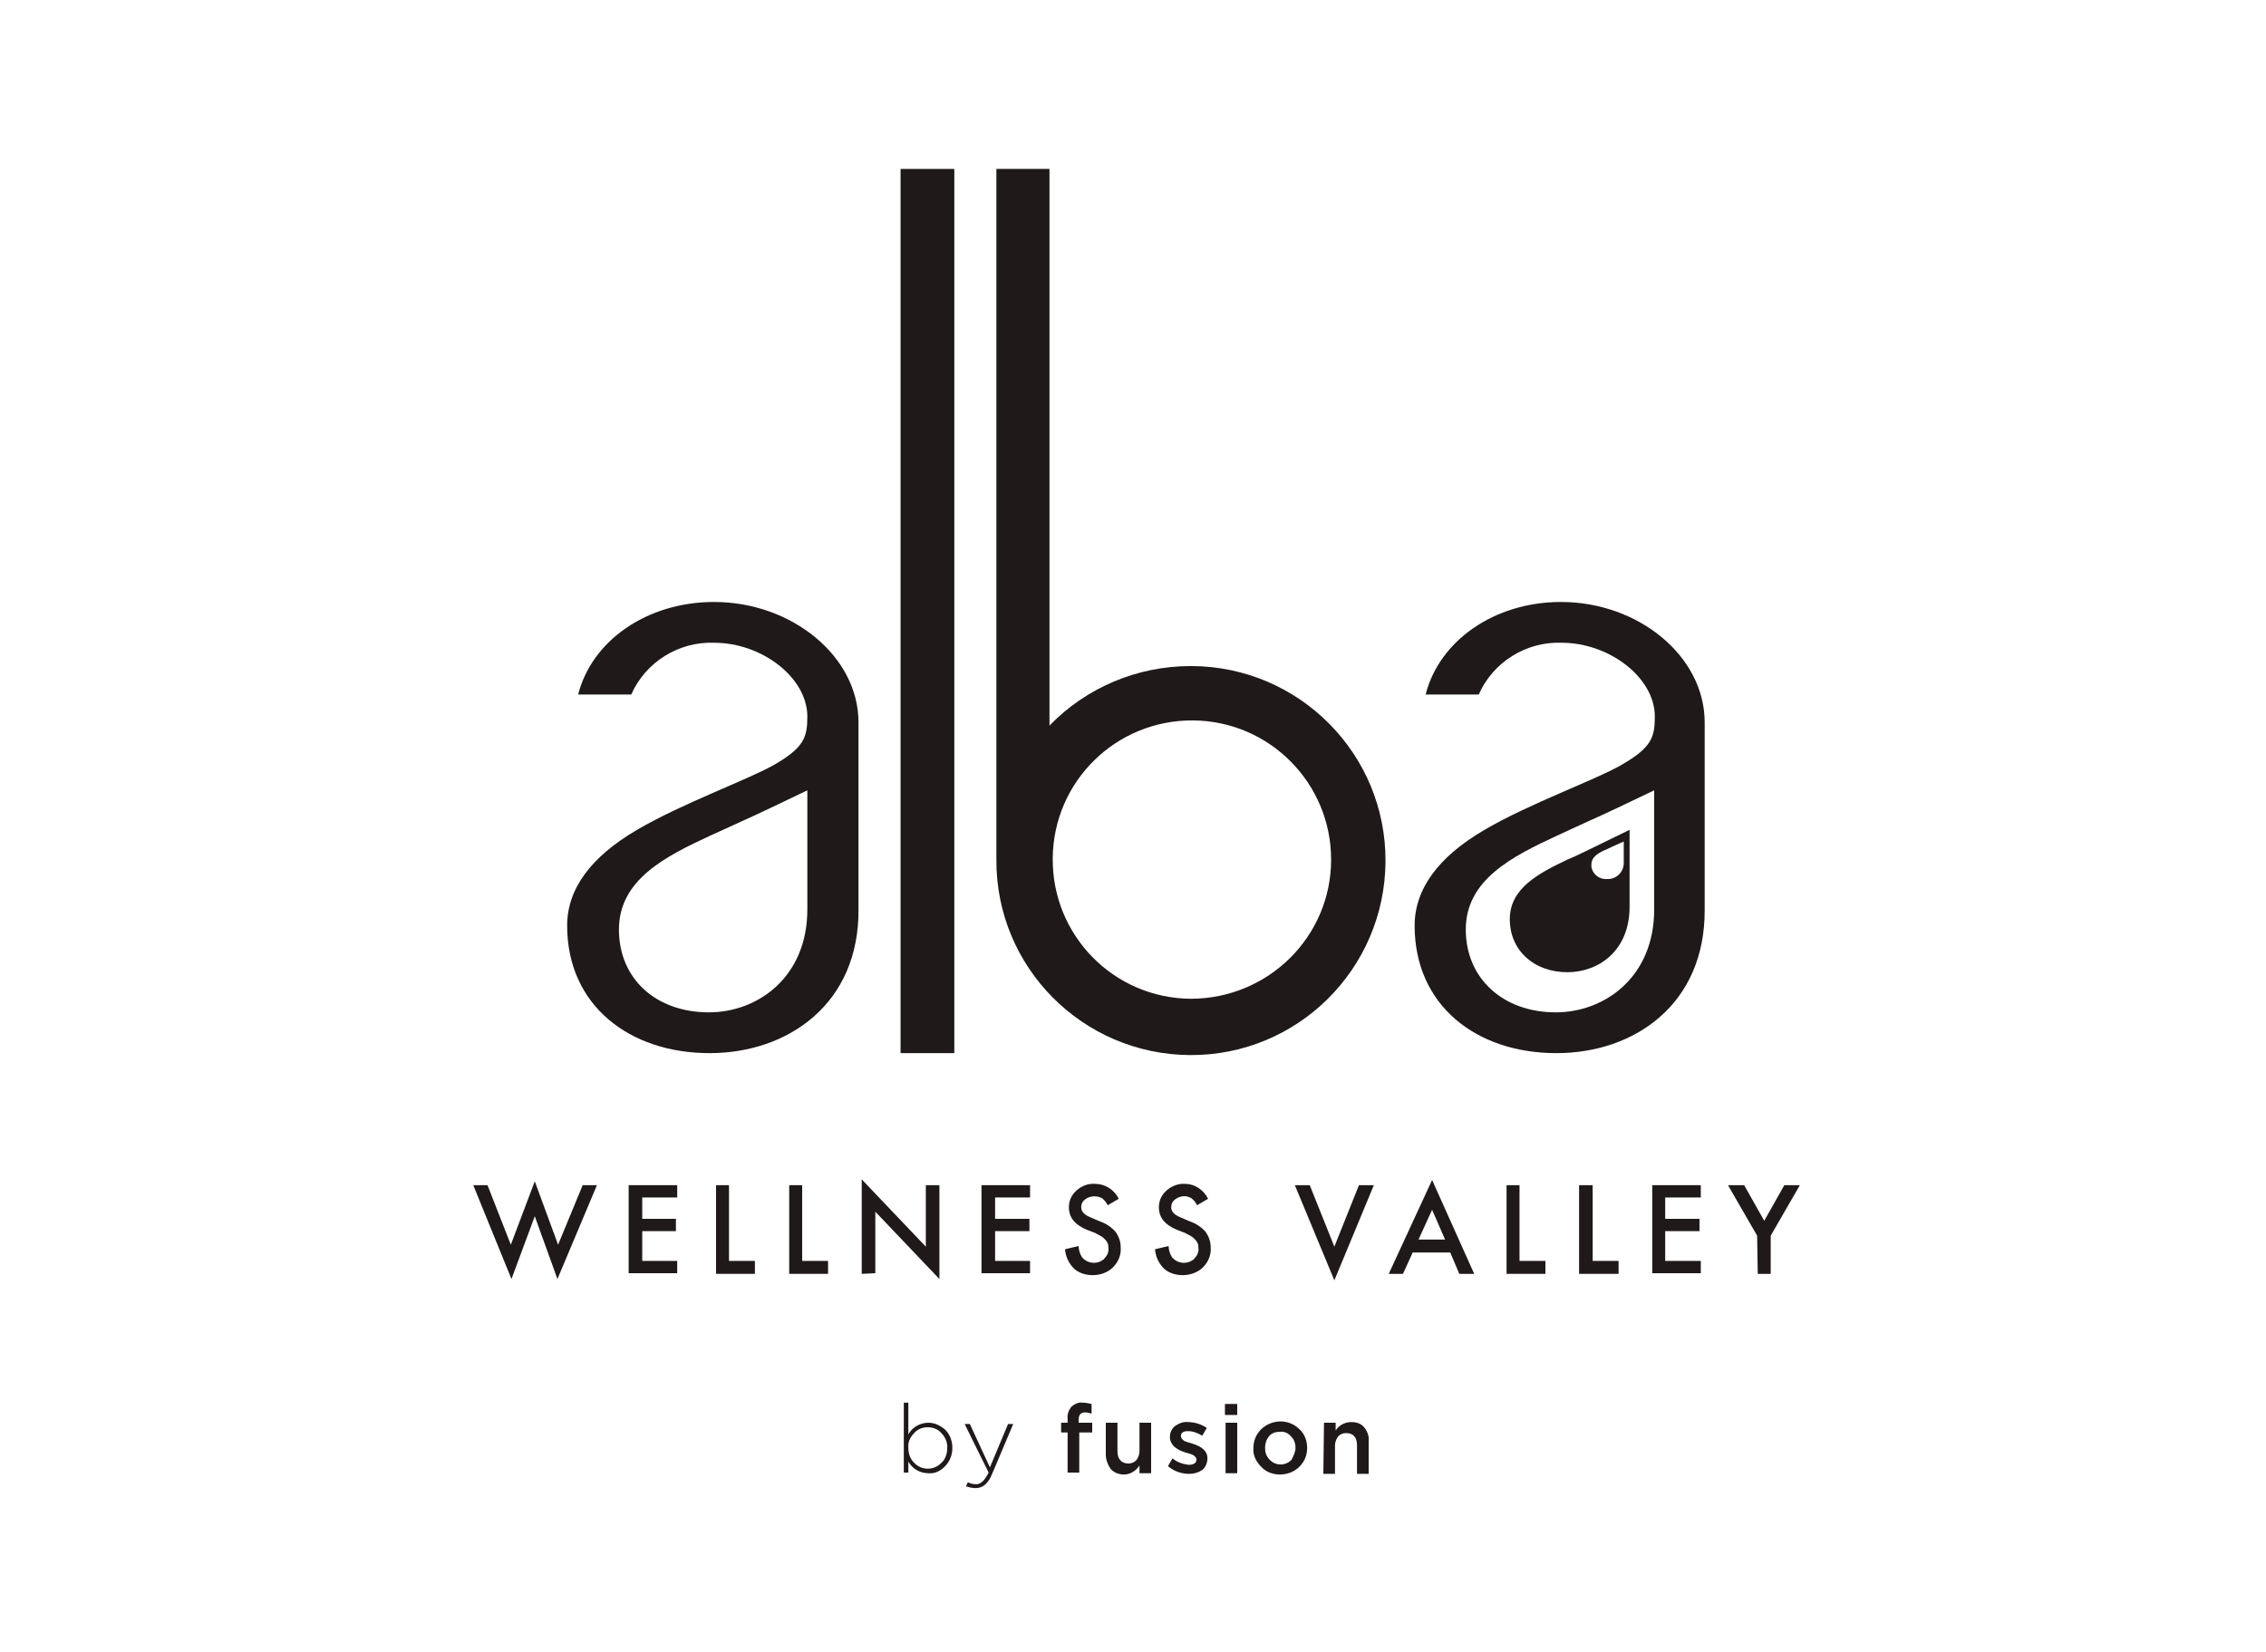
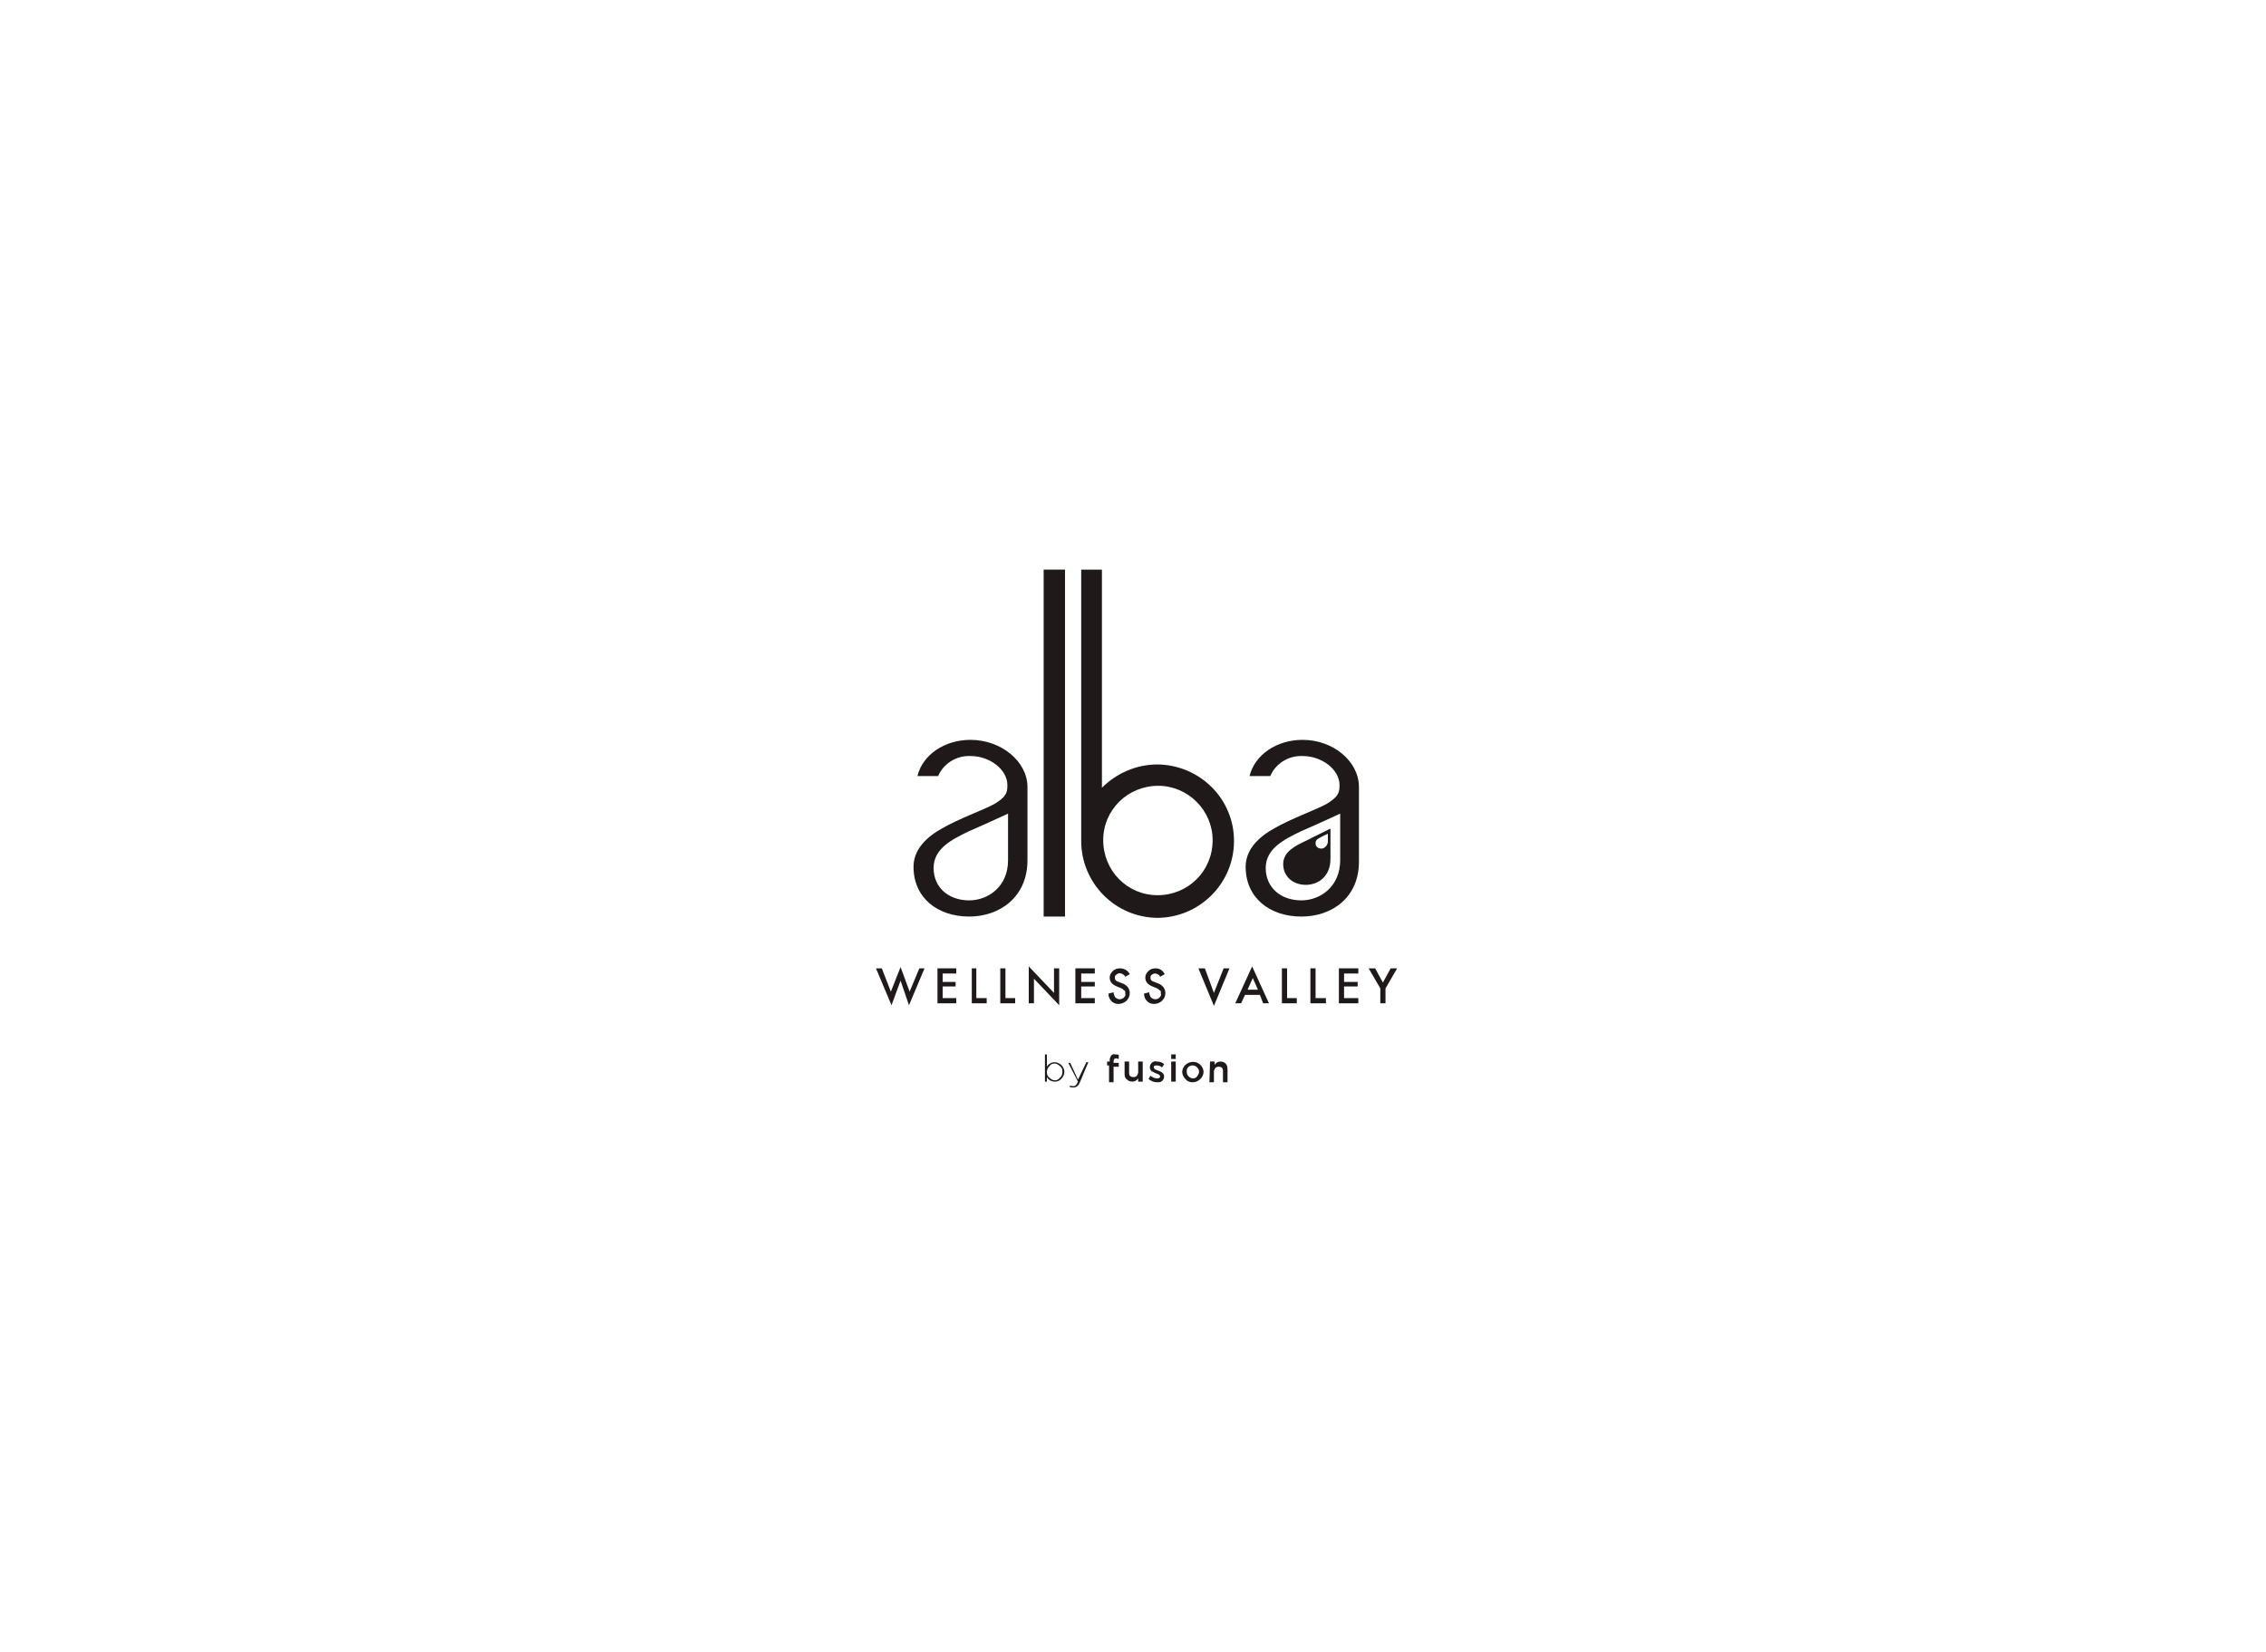
<svg xmlns="http://www.w3.org/2000/svg" version="1.1" id="Layer_1" x="0px" y="0px" viewBox="0 0 350 255.1" style="enable-background:new 0 0 350 255.1;" xml:space="preserve">
  <style type="text/css">
	.st0{fill:#1F191A;}
</style>
  <g>
-     <path class="st0" d="M109.7,129.1c-6.9,3.2-14.1,6.8-14.1,14.5s5.8,12.8,13.9,12.8c7.5,0,15.2-5.4,15.2-15.9v-18.4   C114.5,127,117.1,125.7,109.7,129.1 M109.6,162.7c-12.4,0-22-7.4-22-19.7c0-5.6,3.6-10.6,10.8-14.8c6.8-4,17-7.7,21.1-10   c4.7-2.7,5.2-4.3,5.2-7.5c0-6-7-11.4-14.4-11.4c-5.5-0.2-10.6,3-12.8,8h-8.2c2.1-8.3,10.6-14.3,21-14.3c12,0,22.3,8.4,22.3,18.6   v28.9C132.7,155.1,121.7,162.7,109.6,162.7" />
-     <rect x="139.1" y="26.1" class="st0" width="8.3" height="136.6" />
-     <path class="st0" d="M250.8,133.1c0.1,1.4-0.9,2.6-2.3,2.7c-0.1,0-0.2,0-0.3,0c-1.2,0.1-2.3-0.8-2.4-2c0-0.1,0-0.2,0-0.2   c0-1.3,1.2-1.9,2.4-2.4c0.4-0.2,0.8-0.4,2.6-1.2V133.1z M242.1,132.8c-4.4,2.1-8.9,4.4-8.9,9.2c0,4.9,3.8,8.2,8.9,8.2   c4.8,0,9.6-3.3,9.6-10.1v-11.9C245.1,131.4,243.6,132.2,242.1,132.8" />
-     <path class="st0" d="M240.5,129.1c-6.9,3.2-14.1,6.8-14.1,14.5c0,7.6,5.8,12.8,13.9,12.8c7.5,0,15.2-5.4,15.2-15.9v-18.4   C245.3,127,247.8,125.7,240.5,129.1 M240.4,162.7c-12.4,0-21.9-7.4-21.9-19.7c0-5.6,3.6-10.6,10.8-14.8c6.8-4,17.1-7.7,21.1-10   c4.7-2.7,5.2-4.3,5.2-7.5c0-6-7-11.4-14.4-11.4c-5.5-0.2-10.6,3-12.8,8h-8.2c2.1-8.3,10.6-14.3,20.9-14.3c12,0,22.2,8.4,22.2,18.6   v28.9C263.4,155.1,252.5,162.7,240.4,162.7" />
-     <path class="st0" d="M183.9,154.3c-11.9-0.1-21.4-9.8-21.3-21.7c0.1-11.9,9.8-21.4,21.7-21.3c11.8,0.1,21.3,9.7,21.3,21.5   C205.6,144.7,195.9,154.3,183.9,154.3L183.9,154.3 M183.9,102.9c-8.2,0-16.1,3.3-21.8,9.2v-86h-8.2v106.7   c-0.1,16.6,13.3,30.1,29.9,30.2c16.6,0.1,30.1-13.3,30.2-29.9c0.1-16.6-13.3-30.1-29.9-30.2H183.9" />
-     <polygon class="st0" points="75.3,183.1 78.9,192.3 82.6,182.5 86.2,192.3 90,183.1 92.2,183.1 86.1,197.6 82.6,187.9 79,197.6    73.1,183.1  " />
-     <polygon class="st0" points="104.6,185 99.2,185 99.2,188.3 104.4,188.3 104.4,190.2 99.2,190.2 99.2,194.8 104.6,194.8    104.6,196.7 97.1,196.7 97.1,183.1 104.6,183.1  " />
-     <polygon class="st0" points="112.6,183.1 112.6,194.8 116.6,194.8 116.6,196.8 110.6,196.8 110.6,183.1  " />
-     <polygon class="st0" points="123.9,183.1 123.9,194.8 127.9,194.8 127.9,196.8 121.9,196.8 121.9,183.1  " />
-     <polygon class="st0" points="133.1,196.8 133.1,182.2 143,192.6 143,183.1 145.1,183.1 145.1,197.6 135.2,187.2 135.2,196.7  " />
-     <polygon class="st0" points="159.1,185 153.7,185 153.7,188.3 159,188.3 159,190.2 153.7,190.2 153.7,194.8 159.1,194.8    159.1,196.7 151.6,196.7 151.6,183.1 159.1,183.1  " />
-     <path class="st0" d="M172.8,185.2l-1.7,1c-0.2-0.4-0.5-0.8-0.9-1.1c-0.8-0.4-1.8-0.4-2.6,0.2c-0.4,0.3-0.6,0.7-0.6,1.2   c0,0.7,0.5,1.2,1.5,1.6l1.4,0.6c0.9,0.3,1.8,0.9,2.4,1.6c0.5,0.7,0.8,1.5,0.8,2.4c0.1,1.2-0.4,2.3-1.2,3.1c-0.8,0.8-2,1.2-3.1,1.2   c-1.1,0-2.1-0.3-2.9-1c-0.8-0.8-1.3-1.8-1.4-3l2.1-0.5c0,0.6,0.2,1.2,0.5,1.7c0.8,1,2.3,1.2,3.3,0.4c0.1,0,0.1-0.1,0.2-0.2   c0.4-0.4,0.7-1,0.6-1.6c0-0.2,0-0.5-0.1-0.7c-0.1-0.2-0.2-0.4-0.4-0.6c-0.2-0.2-0.4-0.4-0.6-0.5c-0.3-0.2-0.6-0.3-0.9-0.5l-1.3-0.5   c-1.9-0.8-2.8-1.9-2.8-3.5c0-1,0.4-1.9,1.2-2.6c0.8-0.7,1.8-1.1,2.9-1C170.7,182.9,172.1,183.8,172.8,185.2" />
-     <path class="st0" d="M186.6,185.2l-1.7,1c-0.2-0.4-0.5-0.8-0.9-1.1c-0.4-0.2-0.7-0.3-1.1-0.3c-0.5,0-1,0.2-1.4,0.5   c-0.4,0.3-0.6,0.7-0.6,1.2c0,0.7,0.5,1.2,1.5,1.6l1.4,0.6c0.9,0.3,1.8,0.9,2.4,1.6c0.5,0.7,0.8,1.5,0.8,2.4   c0.1,1.2-0.4,2.3-1.2,3.1c-0.8,0.8-2,1.2-3.1,1.2c-1.1,0-2.1-0.3-2.9-1c-0.8-0.8-1.3-1.8-1.4-3l2.1-0.5c0,0.6,0.2,1.2,0.5,1.7   c0.8,1,2.3,1.2,3.3,0.4c0.1,0,0.1-0.1,0.2-0.2c0.4-0.4,0.7-1,0.6-1.6c0-0.2,0-0.5-0.1-0.7c-0.1-0.2-0.2-0.4-0.4-0.6   c-0.2-0.2-0.4-0.4-0.6-0.5c-0.3-0.2-0.6-0.3-0.9-0.5l-1.3-0.5c-1.9-0.8-2.8-1.9-2.8-3.5c0-1,0.4-1.9,1.2-2.6c0.8-0.7,1.9-1.1,2.9-1   C184.5,182.9,185.9,183.8,186.6,185.2" />
-     <polygon class="st0" points="202.3,183.1 206.1,192.6 209.9,183.1 212.2,183.1 206.1,197.8 200,183.1  " />
-     <path class="st0" d="M224,193.5h-5.8l-1.5,3.3h-2.2l6.7-14.5l6.5,14.5h-2.3L224,193.5z M223.2,191.5l-2-4.6l-2.1,4.6H223.2z" />
-     <polygon class="st0" points="234.7,183.1 234.7,194.8 238.7,194.8 238.7,196.8 232.7,196.8 232.7,183.1  " />
-     <polygon class="st0" points="246,183.1 246,194.8 250,194.8 250,196.8 243.9,196.8 243.9,183.1  " />
-     <polygon class="st0" points="262.7,185 257.2,185 257.2,188.3 262.5,188.3 262.5,190.2 257.2,190.2 257.2,194.8 262.7,194.8    262.7,196.7 255.2,196.7 255.2,183.1 262.7,183.1  " />
-     <polygon class="st0" points="271.4,190.9 266.9,183.1 269.4,183.1 272.5,188.6 275.6,183.1 278,183.1 273.5,190.9 273.5,196.8    271.5,196.8  " />
-     <path class="st0" d="M140.3,227.5h-0.7v-10.8h0.7v4.9c0.6-1.1,1.8-1.8,3.1-1.8c0.9,0,1.8,0.4,2.5,1c0.8,0.7,1.2,1.8,1.2,2.9   c0,1.1-0.4,2.1-1.2,2.9c-0.7,0.7-1.6,1.1-2.5,1c-1.3,0-2.5-0.7-3.1-1.8V227.5z M146.3,223.8L146.3,223.8c0.1-0.9-0.3-1.8-0.9-2.4   c-0.5-0.6-1.3-0.9-2.1-0.9c-0.8,0-1.6,0.3-2.1,0.9c-0.6,0.6-1,1.4-0.9,2.3c0,0.9,0.3,1.7,0.9,2.3c0.6,0.6,1.3,0.9,2.1,0.9   c0.8,0,1.5-0.3,2.1-0.9C146,225.5,146.3,224.6,146.3,223.8L146.3,223.8z" />
-     <path class="st0" d="M155.7,220h0.8l-3.3,7.8c-0.6,1.4-1.4,2.1-2.5,2.1c-0.5,0-1-0.1-1.5-0.3l0.3-0.6c0.4,0.2,0.8,0.3,1.3,0.3   c0.7,0,1.3-0.6,1.9-1.8L149,220h0.8l3.1,6.7L155.7,220z" />
-     <path class="st0" d="M164.9,221.3h-1v-1.5h1v-0.6c-0.1-0.7,0.2-1.4,0.6-1.9c0.5-0.4,1.1-0.7,1.7-0.6c0.5,0,1,0.1,1.4,0.2v1.5   c-0.3-0.1-0.7-0.2-1-0.2c-0.7,0-1,0.4-1,1.2v0.4h2.1v1.5h-2v6.2h-1.8V221.3z" />
-     <path class="st0" d="M170.8,224.7v-4.9h1.8v4.4c0,1.2,0.6,1.9,1.7,1.9c0.5,0,0.9-0.2,1.2-0.5c0.3-0.4,0.5-0.9,0.5-1.4v-4.4h1.8v7.8   H176v-1.2c-0.5,0.8-1.4,1.4-2.4,1.4c-0.8,0-1.5-0.3-2-0.8C171.1,226.3,170.8,225.5,170.8,224.7" />
-     <path class="st0" d="M181.1,225.3c0.7,0.6,1.6,0.9,2.5,1c0.8,0,1.2-0.3,1.2-0.8c0-0.3-0.2-0.5-0.5-0.7c-0.4-0.2-0.8-0.3-1.2-0.4   c-0.6-0.2-1.1-0.4-1.6-0.8c-0.5-0.4-0.8-1-0.8-1.6c0-0.7,0.3-1.3,0.8-1.7c0.6-0.4,1.3-0.7,2-0.6c1,0,2,0.3,2.9,0.9l-0.7,1.2   c-0.7-0.4-1.4-0.7-2.2-0.7c-0.7,0-1.1,0.2-1.1,0.8c0,0.2,0.2,0.5,0.5,0.7c0.4,0.2,0.6,0.2,1.2,0.4c1.6,0.5,2.4,1.2,2.4,2.3   c0,0.7-0.3,1.4-0.8,1.8c-0.6,0.4-1.3,0.6-2,0.6c-1.2,0-2.4-0.4-3.3-1.2L181.1,225.3z" />
-     <path class="st0" d="M189.2,216.9h1.9v1.7h-1.9V216.9z M189.3,219.8h1.8v7.8h-1.8V219.8z" />
-     <path class="st0" d="M193.6,223.7L193.6,223.7c0-1.1,0.4-2.1,1.2-2.9c1.7-1.6,4.3-1.6,5.9,0c0.8,0.7,1.2,1.8,1.2,2.9   c0,1.1-0.4,2.1-1.2,2.9c-0.8,0.8-1.9,1.2-3,1.2c-1.1,0-2.2-0.4-2.9-1.2C194,225.8,193.5,224.8,193.6,223.7 M200.1,223.7   L200.1,223.7c0-0.7-0.2-1.3-0.7-1.8c-0.4-0.5-1.1-0.8-1.7-0.7c-0.7,0-1.3,0.2-1.7,0.7c-0.4,0.5-0.6,1.1-0.6,1.8   c0,0.7,0.2,1.3,0.7,1.8c0.9,1,2.5,1,3.4,0c0,0,0,0,0,0C199.8,224.9,200.1,224.3,200.1,223.7L200.1,223.7z" />
-     <path class="st0" d="M204.5,219.8h1.8v1.2c0.5-0.8,1.4-1.3,2.4-1.3c0.8,0,1.5,0.2,2,0.8c0.5,0.6,0.8,1.4,0.7,2.2v5h-1.8v-4.4   c0-1.3-0.6-1.9-1.7-1.9c-0.5,0-0.9,0.2-1.2,0.5c-0.3,0.4-0.5,0.9-0.5,1.4v4.4h-1.8L204.5,219.8z" />
+     <path class="st0" d="M149.7,128.4c-2.7,1.3-5.5,2.7-5.5,5.7s2.3,5,5.5,5c2.9,0,6-2.1,6-6.2v-7.2   C151.6,127.6,152.6,127.1,149.7,128.4 M149.7,141.6c-4.9,0-8.6-2.9-8.6-7.7c0-2.2,1.4-4.2,4.2-5.8c2.7-1.6,6.7-3,8.3-3.9   c1.8-1.1,2-1.7,2-2.9c0-2.4-2.7-4.5-5.7-4.5c-2.2-0.1-4.2,1.2-5,3.1h-3.2c0.8-3.3,4.2-5.6,8.2-5.6c4.7,0,8.8,3.3,8.8,7.3v11.3   C158.7,138.6,154.4,141.6,149.7,141.6" />
+     <rect x="161.2" y="88" class="st0" width="3.3" height="53.6" />
+     <path class="st0" d="M205.1,130c0,0.5-0.4,1-0.9,1.1c0,0-0.1,0-0.1,0c-0.5,0-0.9-0.3-0.9-0.8c0,0,0-0.1,0-0.1   c0-0.5,0.5-0.7,0.9-0.9c0.2-0.1,0.3-0.2,1-0.5V130z M201.7,129.9c-1.7,0.8-3.5,1.7-3.5,3.6c0,1.9,1.5,3.2,3.5,3.2   c1.9,0,3.8-1.3,3.8-4v-4.7C202.9,129.3,202.3,129.6,201.7,129.9" />
+     <path class="st0" d="M201,128.4c-2.7,1.3-5.5,2.7-5.5,5.7c0,3,2.3,5,5.5,5c2.9,0,6-2.1,6-6.2v-7.2   C202.9,127.6,203.9,127.1,201,128.4 M201,141.6c-4.9,0-8.6-2.9-8.6-7.7c0-2.2,1.4-4.2,4.2-5.8c2.7-1.6,6.7-3,8.3-3.9   c1.8-1.1,2-1.7,2-2.9c0-2.4-2.7-4.5-5.7-4.5c-2.2-0.1-4.2,1.2-5,3.1h-3.2c0.8-3.3,4.2-5.6,8.2-5.6c4.7,0,8.7,3.3,8.7,7.3v11.3   C210,138.6,205.8,141.6,201,141.6" />
+     <path class="st0" d="M178.8,138.3c-4.7,0-8.4-3.8-8.4-8.5c0-4.7,3.8-8.4,8.5-8.4c4.6,0,8.4,3.8,8.4,8.4   C187.3,134.6,183.5,138.3,178.8,138.3L178.8,138.3 M178.8,118.1c-3.2,0-6.3,1.3-8.6,3.6V88h-3.2v41.9c0,6.5,5.2,11.8,11.7,11.9   c6.5,0,11.8-5.2,11.9-11.7C190.7,123.5,185.4,118.2,178.8,118.1L178.8,118.1" />
+     <polygon class="st0" points="136.2,149.6 137.6,153.2 139.1,149.4 140.5,153.2 142,149.6 142.8,149.6 140.4,155.3 139.1,151.5    137.7,155.3 135.3,149.6  " />
+     <polygon class="st0" points="147.7,150.4 145.6,150.4 145.6,151.7 147.6,151.7 147.6,152.4 145.6,152.4 145.6,154.2 147.7,154.2    147.7,155 144.8,155 144.8,149.6 147.7,149.6  " />
+     <polygon class="st0" points="150.8,149.6 150.8,154.2 152.4,154.2 152.4,155 150.1,155 150.1,149.6  " />
+     <polygon class="st0" points="155.3,149.6 155.3,154.2 156.8,154.2 156.8,155 154.5,155 154.5,149.6  " />
+     <polygon class="st0" points="158.9,155 158.9,149.3 162.8,153.4 162.8,149.6 163.6,149.6 163.6,155.3 159.7,151.2 159.7,155  " />
+     <polygon class="st0" points="169.1,150.4 167,150.4 167,151.7 169.1,151.7 169.1,152.4 167,152.4 167,154.2 169.1,154.2 169.1,155    166.1,155 166.1,149.6 169.1,149.6  " />
+     <path class="st0" d="M174.5,150.5l-0.7,0.4c-0.1-0.2-0.2-0.3-0.4-0.4c-0.3-0.2-0.7-0.2-1,0.1c-0.2,0.1-0.2,0.3-0.2,0.5   c0,0.3,0.2,0.5,0.6,0.6l0.5,0.2c0.4,0.1,0.7,0.4,0.9,0.6c0.2,0.3,0.3,0.6,0.3,0.9c0,0.5-0.2,0.9-0.5,1.2c-0.3,0.3-0.8,0.5-1.2,0.5   c-0.4,0-0.8-0.1-1.1-0.4c-0.3-0.3-0.5-0.7-0.5-1.2l0.8-0.2c0,0.2,0.1,0.5,0.2,0.7c0.3,0.4,0.9,0.5,1.3,0.2c0,0,0,0,0.1-0.1   c0.2-0.2,0.3-0.4,0.2-0.6c0-0.1,0-0.2,0-0.3s-0.1-0.2-0.2-0.2c-0.1-0.1-0.2-0.2-0.2-0.2c-0.1-0.1-0.2-0.1-0.4-0.2l-0.5-0.2   c-0.7-0.3-1.1-0.7-1.1-1.4c0-0.4,0.2-0.7,0.5-1c0.3-0.3,0.7-0.4,1.1-0.4C173.6,149.6,174.2,149.9,174.5,150.5" />
+     <path class="st0" d="M179.9,150.5l-0.7,0.4c-0.1-0.2-0.2-0.3-0.4-0.4c-0.2-0.1-0.3-0.1-0.4-0.1c-0.2,0-0.4,0.1-0.5,0.2   c-0.2,0.1-0.2,0.3-0.2,0.5c0,0.3,0.2,0.5,0.6,0.6l0.5,0.2c0.4,0.1,0.7,0.4,0.9,0.6c0.2,0.3,0.3,0.6,0.3,0.9c0,0.5-0.2,0.9-0.5,1.2   c-0.3,0.3-0.8,0.5-1.2,0.5c-0.4,0-0.8-0.1-1.1-0.4c-0.3-0.3-0.5-0.7-0.5-1.2l0.8-0.2c0,0.2,0.1,0.5,0.2,0.7   c0.3,0.4,0.9,0.5,1.3,0.2c0,0,0,0,0.1-0.1c0.2-0.2,0.3-0.4,0.2-0.6c0-0.1,0-0.2,0-0.3s-0.1-0.2-0.2-0.2c-0.1-0.1-0.2-0.2-0.2-0.2   c-0.1-0.1-0.2-0.1-0.4-0.2l-0.5-0.2c-0.7-0.3-1.1-0.7-1.1-1.4c0-0.4,0.2-0.7,0.5-1c0.3-0.3,0.7-0.4,1.1-0.4   C179.1,149.6,179.6,149.9,179.9,150.5" />
+     <polygon class="st0" points="186.1,149.6 187.5,153.4 189,149.6 189.9,149.6 187.5,155.4 185.1,149.6  " />
+     <path class="st0" d="M194.6,153.7h-2.3l-0.6,1.3h-0.9l2.6-5.7l2.6,5.7h-0.9L194.6,153.7z M194.3,152.9l-0.8-1.8l-0.8,1.8H194.3z" />
+     <polygon class="st0" points="198.8,149.6 198.8,154.2 200.3,154.2 200.3,155 198,155 198,149.6  " />
+     <polygon class="st0" points="203.2,149.6 203.2,154.2 204.8,154.2 204.8,155 202.4,155 202.4,149.6  " />
+     <polygon class="st0" points="209.8,150.4 207.6,150.4 207.6,151.7 209.7,151.7 209.7,152.4 207.6,152.4 207.6,154.2 209.8,154.2    209.8,155 206.8,155 206.8,149.6 209.8,149.6  " />
+     <polygon class="st0" points="213.2,152.7 211.4,149.6 212.4,149.6 213.6,151.8 214.8,149.6 215.8,149.6 214,152.7 214,155    213.2,155  " />
+     <path class="st0" d="M161.7,167.1h-0.3v-4.2h0.3v1.9c0.2-0.4,0.7-0.7,1.2-0.7c0.4,0,0.7,0.2,1,0.4c0.3,0.3,0.5,0.7,0.5,1.1   s-0.2,0.8-0.5,1.1c-0.3,0.3-0.6,0.4-1,0.4c-0.5,0-1-0.3-1.2-0.7V167.1z M164.1,165.6L164.1,165.6c0-0.4-0.1-0.7-0.4-0.9   c-0.2-0.2-0.5-0.4-0.8-0.4c-0.3,0-0.6,0.1-0.8,0.4c-0.2,0.2-0.4,0.5-0.4,0.9c0,0.4,0.1,0.7,0.4,0.9c0.2,0.2,0.5,0.4,0.8,0.4   c0.3,0,0.6-0.1,0.8-0.4C164,166.3,164.1,165.9,164.1,165.6L164.1,165.6z" />
+     <path class="st0" d="M167.8,164.1h0.3l-1.3,3.1c-0.2,0.5-0.5,0.8-1,0.8c-0.2,0-0.4,0-0.6-0.1l0.1-0.2c0.2,0.1,0.3,0.1,0.5,0.1   c0.3,0,0.5-0.2,0.7-0.7l-1.5-2.9h0.3l1.2,2.6L167.8,164.1z" />
+     <path class="st0" d="M171.4,164.6H171V164h0.4v-0.2c0-0.3,0.1-0.5,0.2-0.7c0.2-0.2,0.4-0.3,0.7-0.2c0.2,0,0.4,0,0.5,0.1v0.6   c-0.1,0-0.3-0.1-0.4-0.1c-0.3,0-0.4,0.2-0.4,0.5v0.2h0.8v0.6h-0.8v2.4h-0.7V164.6z" />
+     <path class="st0" d="M173.7,166V164h0.7v1.7c0,0.5,0.2,0.7,0.7,0.7c0.2,0,0.4-0.1,0.5-0.2c0.1-0.2,0.2-0.4,0.2-0.5V164h0.7v3.1   h-0.7v-0.5c-0.2,0.3-0.5,0.5-0.9,0.5c-0.3,0-0.6-0.1-0.8-0.3C173.8,166.6,173.7,166.3,173.7,166" />
+     <path class="st0" d="M177.7,166.2c0.3,0.2,0.6,0.4,1,0.4c0.3,0,0.5-0.1,0.5-0.3c0-0.1-0.1-0.2-0.2-0.3c-0.2-0.1-0.3-0.1-0.5-0.2   c-0.2-0.1-0.4-0.2-0.6-0.3s-0.3-0.4-0.3-0.6c0-0.3,0.1-0.5,0.3-0.7c0.2-0.2,0.5-0.3,0.8-0.2c0.4,0,0.8,0.1,1.1,0.4l-0.3,0.5   c-0.3-0.2-0.5-0.3-0.9-0.3c-0.3,0-0.4,0.1-0.4,0.3c0,0.1,0.1,0.2,0.2,0.3c0.2,0.1,0.2,0.1,0.5,0.2c0.6,0.2,0.9,0.5,0.9,0.9   c0,0.3-0.1,0.5-0.3,0.7c-0.2,0.2-0.5,0.2-0.8,0.2c-0.5,0-0.9-0.2-1.3-0.5L177.7,166.2z" />
+     <path class="st0" d="M180.9,162.9h0.7v0.7h-0.7V162.9z M180.9,164h0.7v3.1h-0.7V164z" />
+     <path class="st0" d="M182.6,165.6L182.6,165.6c0-0.4,0.2-0.8,0.5-1.1c0.7-0.6,1.7-0.6,2.3,0c0.3,0.3,0.5,0.7,0.5,1.1   s-0.2,0.8-0.5,1.1c-0.3,0.3-0.7,0.5-1.2,0.5s-0.9-0.2-1.1-0.5C182.8,166.4,182.6,166,182.6,165.6 M185.2,165.6L185.2,165.6   c0-0.3-0.1-0.5-0.3-0.7c-0.2-0.2-0.4-0.3-0.7-0.3c-0.3,0-0.5,0.1-0.7,0.3s-0.2,0.4-0.2,0.7s0.1,0.5,0.3,0.7c0.4,0.4,1,0.4,1.3,0   l0,0C185.1,166,185.2,165.8,185.2,165.6L185.2,165.6z" />
+     <path class="st0" d="M186.9,164h0.7v0.5c0.2-0.3,0.5-0.5,0.9-0.5c0.3,0,0.6,0.1,0.8,0.3c0.2,0.2,0.3,0.5,0.3,0.9v2h-0.7v-1.7   c0-0.5-0.2-0.7-0.7-0.7c-0.2,0-0.4,0.1-0.5,0.2c-0.1,0.2-0.2,0.4-0.2,0.5v1.7h-0.7L186.9,164z" />
  </g>
</svg>
